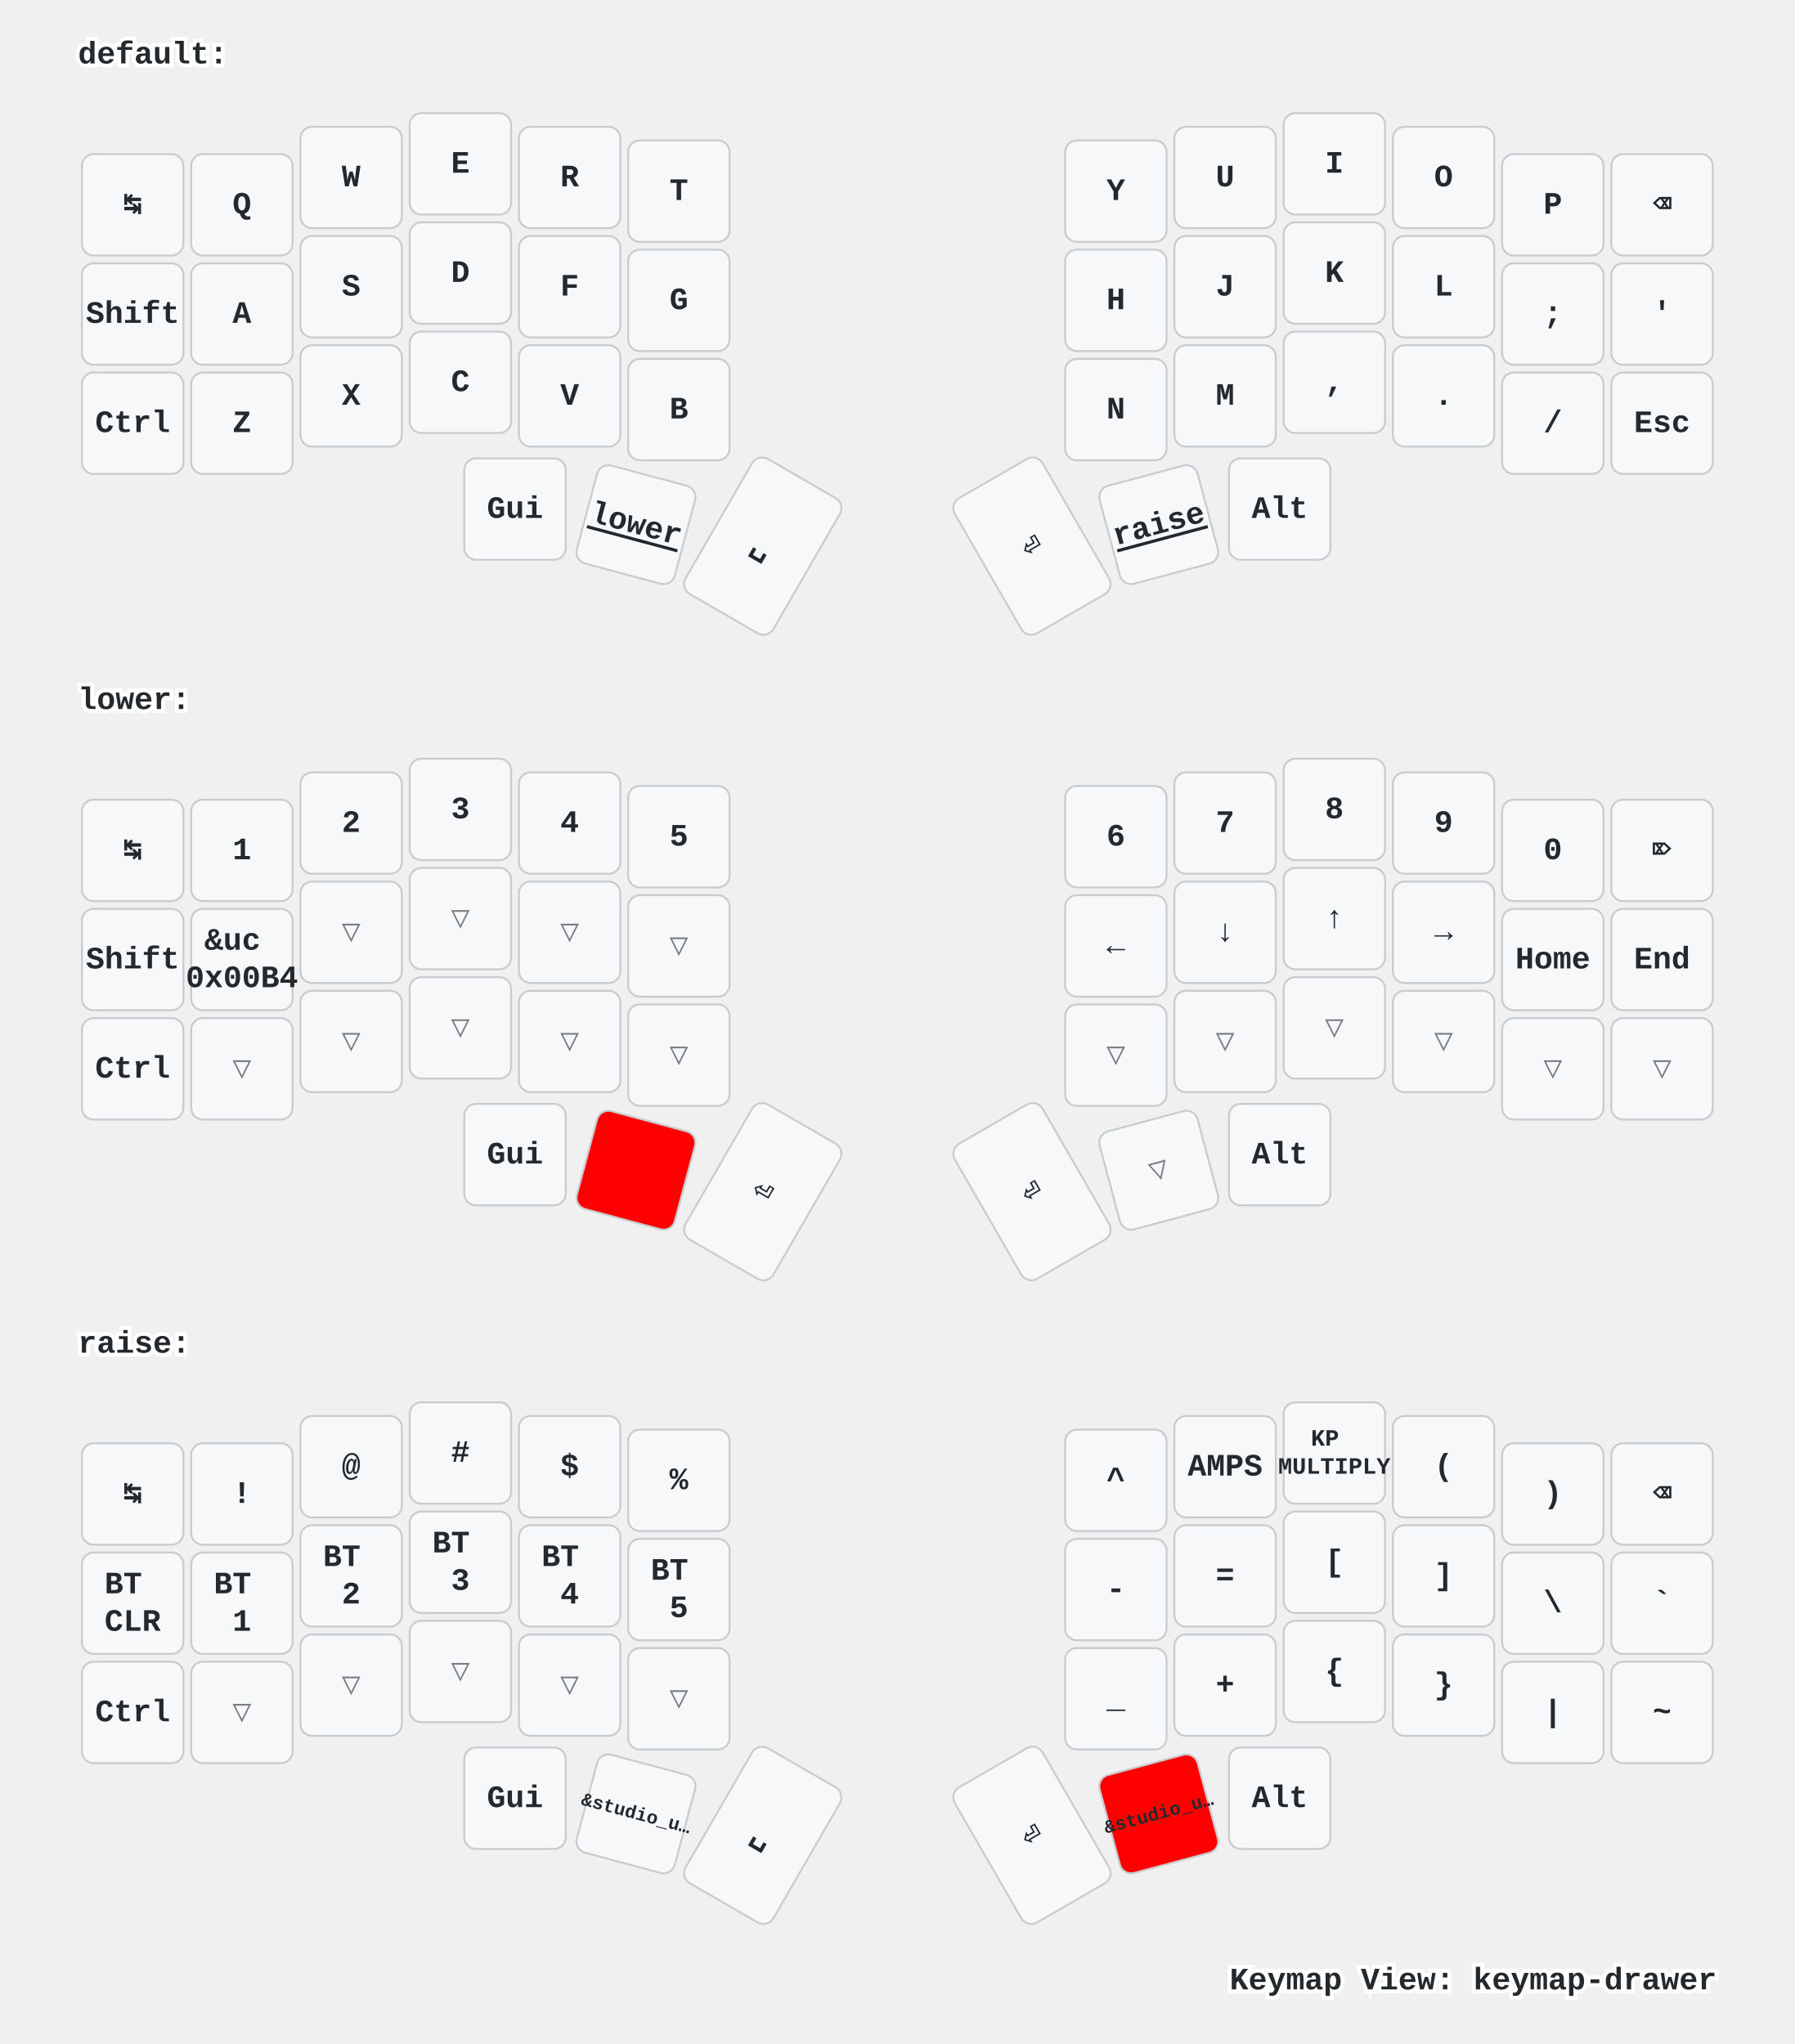
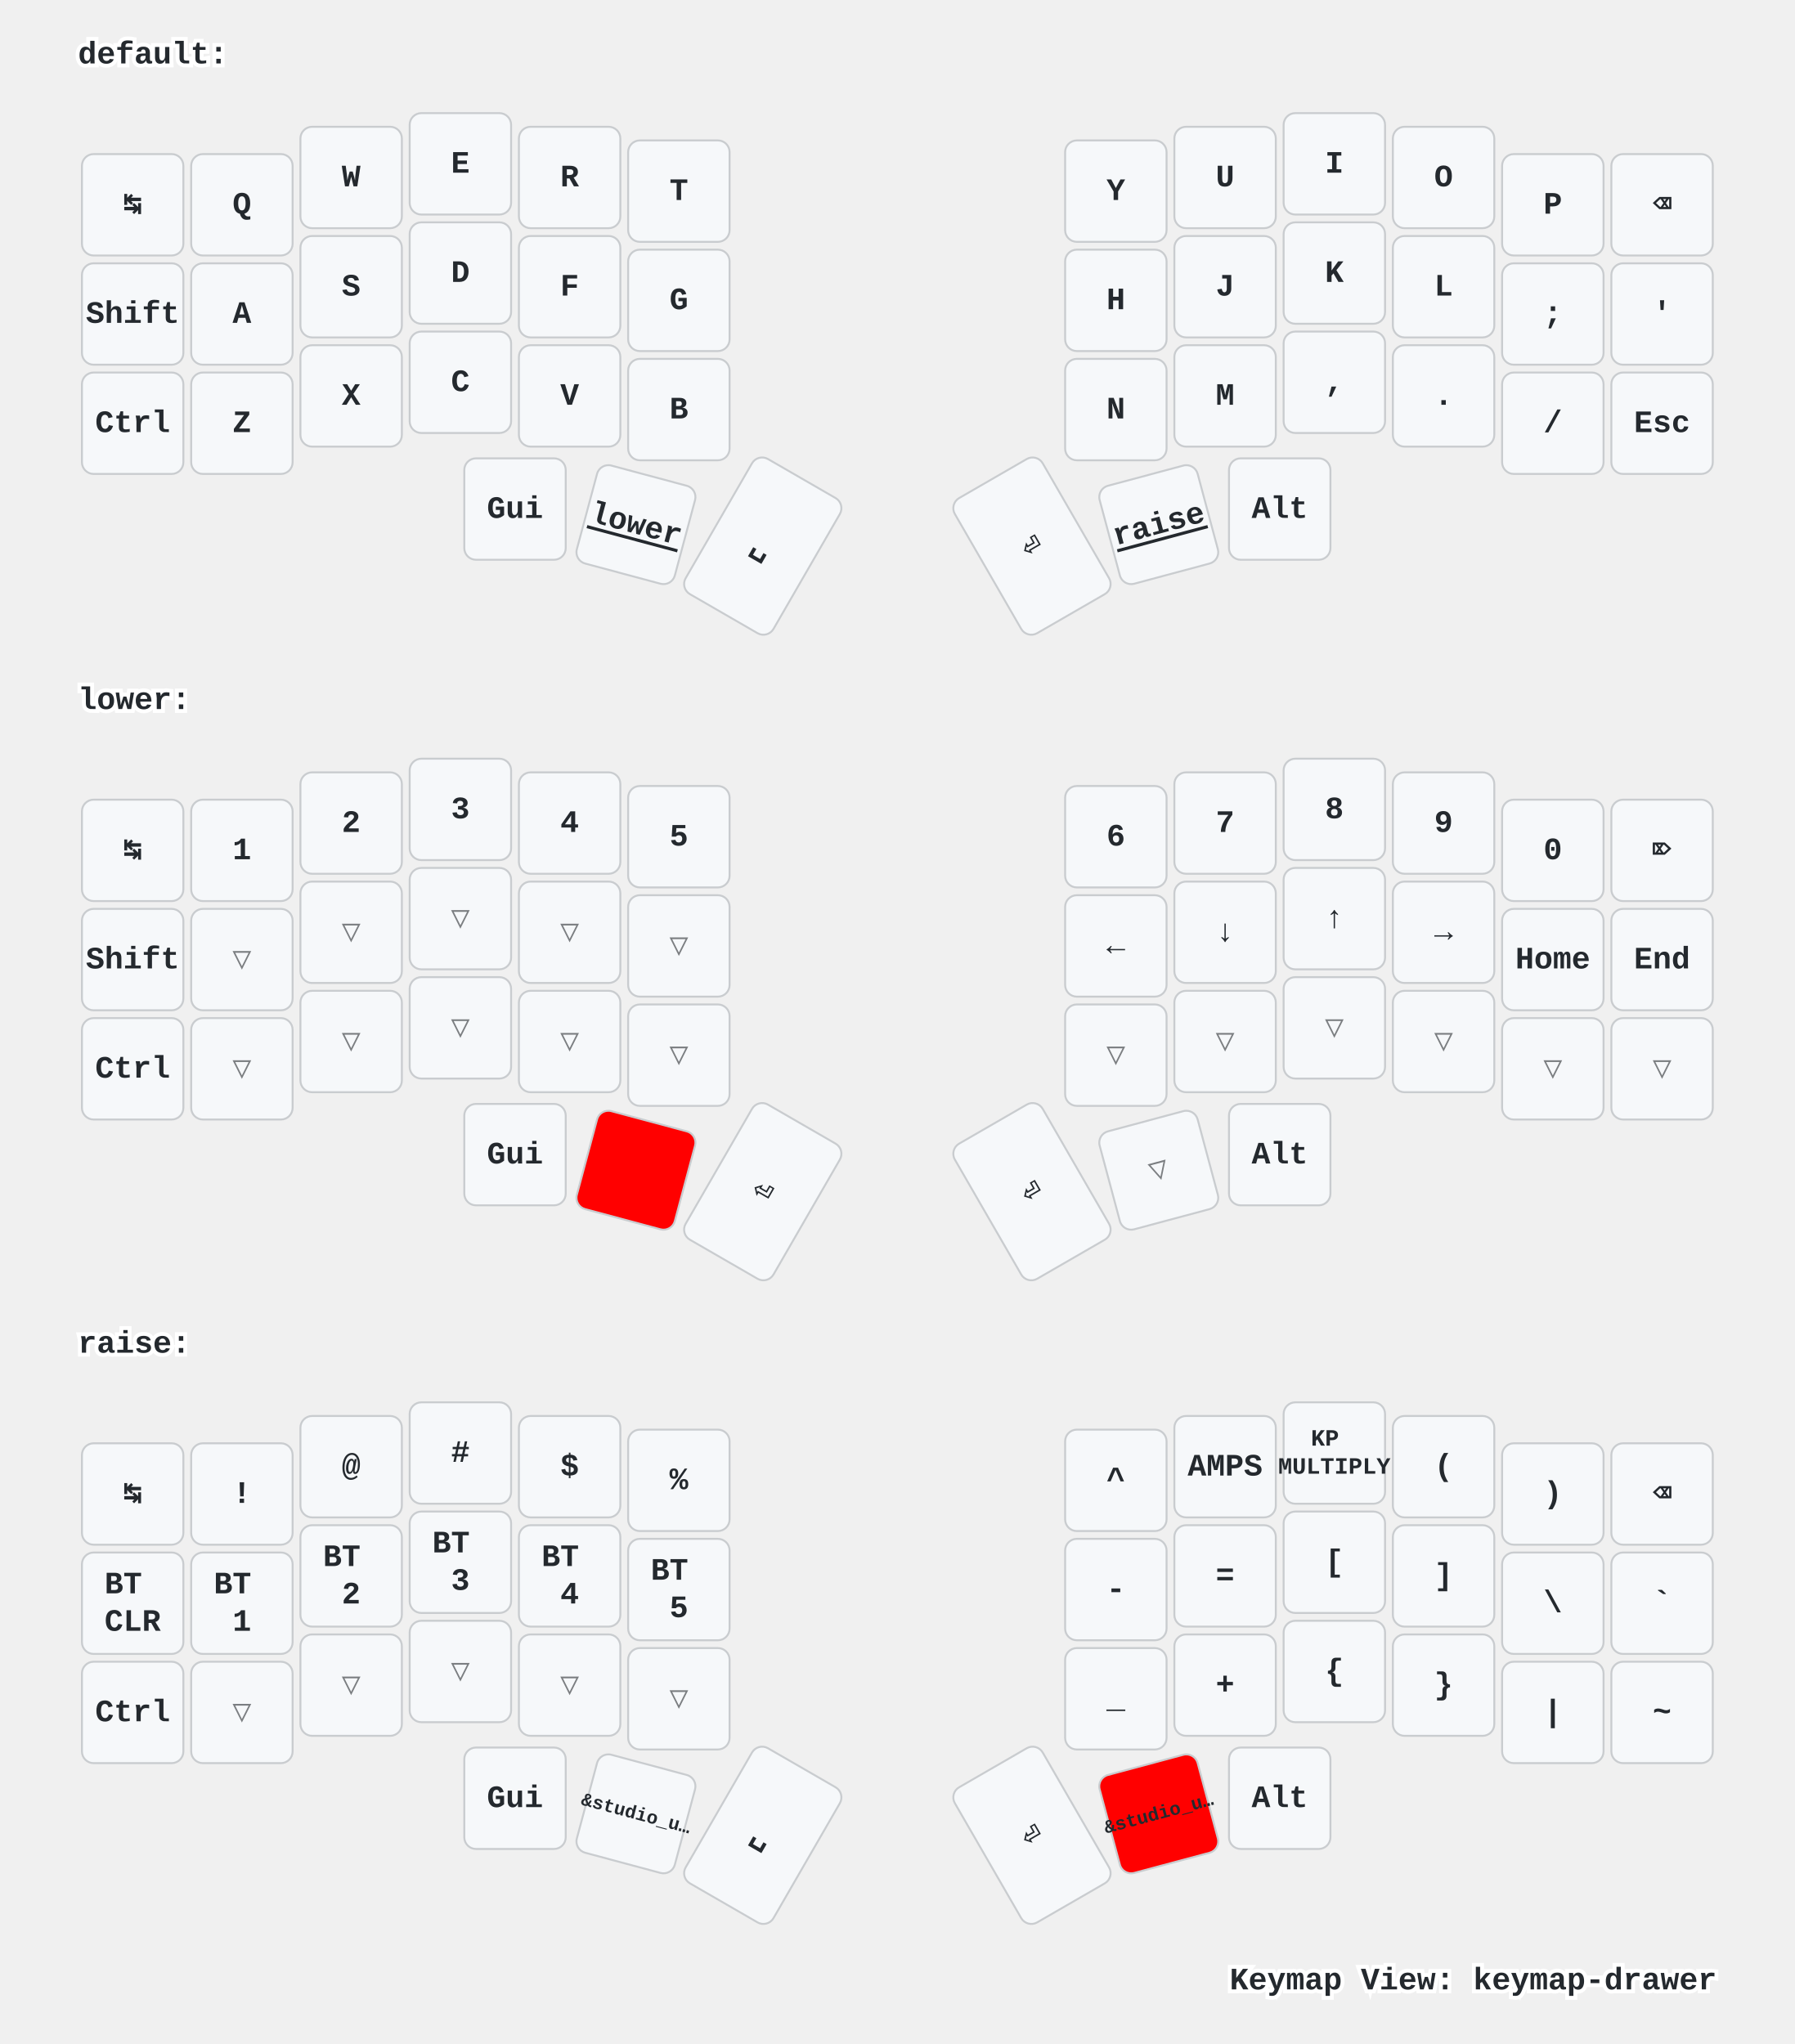
<svg xmlns="http://www.w3.org/2000/svg" width="920" height="1048" viewBox="0 0 920 1048" class="keymap">
  <style>/* inherit to force styles through use tags */
svg path {
    fill: inherit;
}

/* font and background color specifications */
svg.keymap {
    font-family: SFMono-Regular,Consolas,Liberation Mono,Menlo,monospace;
    font-size: 14px;
    font-kerning: normal;
    text-rendering: optimizeLegibility;
    fill: #24292e;
}

/* default key styling */
rect.key {
    fill: #f6f8fa;
}

rect.key, rect.combo {
    stroke: #c9cccf;
    stroke-width: 1;
}

/* default key side styling, only used is draw_key_sides is set */
rect.side {
    filter: brightness(90%);
}

/* color accent for combo boxes */
rect.combo, rect.combo-separate {
    fill: #cdf;
}

/* color accent for held keys */
rect.held, rect.combo.held {
    fill: #fdd;
}

/* color accent for ghost (optional) keys */
rect.ghost, rect.combo.ghost {
    stroke-dasharray: 4, 4;
    stroke-width: 2;
}

text {
    text-anchor: middle;
    dominant-baseline: middle;
}

/* styling for layer labels */
text.label {
    font-weight: bold;
    text-anchor: start;
    stroke: white;
    stroke-width: 4;
    paint-order: stroke;
}

/* styling for optional footer */
text.footer {
    text-anchor: end;
    dominant-baseline: auto;
    stroke: white;
    stroke-width: 4;
    paint-order: stroke;
}

/* styling for combo tap, and key non-tap label text */
text.combo, text.hold, text.shifted, text.left, text.right {
    font-size: 11px;
}

text.hold {
    text-anchor: middle;
    dominant-baseline: auto;
}

text.shifted {
    text-anchor: middle;
    dominant-baseline: hanging;
}

text.left {
    text-anchor: start;
}

text.right {
    text-anchor: end;
}

text.layer-activator {
    text-decoration: underline;
}

/* styling for hold/shifted label text in combo box */
text.combo.hold, text.combo.shifted, text.combo.left, text.combo.right {
    font-size: 8px;
}

/* lighter symbol for transparent keys */
text.trans {
    fill: #7b7e81;
}

/* styling for combo dendrons */
path.combo {
    stroke-width: 1;
    stroke: gray;
    fill: none;
}

/* Start Tabler Icons Cleanup */
/* cannot use height/width with glyphs */
.icon-tabler &gt; path {
    fill: inherit;
    stroke: inherit;
    stroke-width: 2;
}
/* hide tabler's default box */
.icon-tabler &gt; path[stroke="none"][fill="none"] {
    visibility: hidden;
}
/* End Tabler Icons Cleanup */

/* For default sytles, see https://github.com/caksoylar/keymap-drawer/blob/main/keymap_drawer/config.py#L85 */

svg.keymap {
  font-family: Ubuntu Mono, Inconsolata, Consolas, Liberation Mono, Menlo, monospace;
  font-size: 16px;
  font-weight: bold;
  text-rendering: optimizeLegibility;
}

/* Color accent for held keys
red = #f00
green = #0f0
blue = #00f
yellow = #ff0
cyan = #0ff
magenta = #f0f
white = #fff
black = #000
grey = #888
light grey = #ccc
#ffc
*/
rect.held, rect.combo.held {
    fill: #f00;
}

/* Technique borrowed and extended from https://github.com/englmaxi/zmk-config/blob/master/keymap-drawer/config.yaml */
.sym_sub_text.tap {
  translate: -5px 2px;
  font-size: 20px;
}
.sym_sub_text.shifted {
  translate: 10px 13px;
  font-size: 10px;
  opacity: 1.0;
}
.combo.sym_sub_text.tap {
  translate: -1px 1px;
}
.combo.sym_sub_text.shifted {
  translate: 7px 5px;
  font-size: 10px;
  opacity: 1.0;
}

/* Toggle */
.toggle.shifted {
  translate: -10px 12px;
}

.toggle.hold {
  translate: 13px -23px;
}

/* Variant for tap-dances */
.tap_dance.tap {
  translate: -7px 0px;
  font-size: 12px;
}
.tap_dance.shifted {
  translate: 7px 17px;
  font-size: 12px;
  opacity: 1.0;
}

/* Variant for symbol next to symbol */
.sym_by_sym.tap {
  translate: -6px 0px;
}
.sym_by_sym.shifted {
  translate: 10px 12px;
  opacity: 1.0;
}

.combo.sym_by_sym.tap {
  translate: -35px 0px;
}
.combo.sym_by_sym.shifted {
  translate: 35px 20px;
  opacity: 1.0;
}

.combo.sym_by_sym.hold {
  visibility: hidden;
}

/* hide hold box for combo sym_by_sym */
.combo.sym_by_sym.hold &gt; path[stroke="none"][fill="none"] {
  visibility: hidden;
}
</style>
  <g transform="translate(40, 0)" class="layer-default">
    <text x="0" y="28" class="label" id="default">default:</text>
    <g transform="translate(0, 56)">
      <g transform="translate(28, 49)" class="key keypos-0">
        <rect rx="6" ry="6" x="-26" y="-26" width="52" height="52" class="key" />
        <text x="0" y="0" class="key tap">↹</text>
      </g>
      <g transform="translate(84, 49)" class="key keypos-1">
        <rect rx="6" ry="6" x="-26" y="-26" width="52" height="52" class="key" />
        <text x="0" y="0" class="key tap">Q</text>
      </g>
      <g transform="translate(140, 35)" class="key keypos-2">
        <rect rx="6" ry="6" x="-26" y="-26" width="52" height="52" class="key" />
        <text x="0" y="0" class="key tap">W</text>
      </g>
      <g transform="translate(196, 28)" class="key keypos-3">
        <rect rx="6" ry="6" x="-26" y="-26" width="52" height="52" class="key" />
        <text x="0" y="0" class="key tap">E</text>
      </g>
      <g transform="translate(252, 35)" class="key keypos-4">
        <rect rx="6" ry="6" x="-26" y="-26" width="52" height="52" class="key" />
        <text x="0" y="0" class="key tap">R</text>
      </g>
      <g transform="translate(308, 42)" class="key keypos-5">
        <rect rx="6" ry="6" x="-26" y="-26" width="52" height="52" class="key" />
        <text x="0" y="0" class="key tap">T</text>
      </g>
      <g transform="translate(532, 42)" class="key keypos-6">
        <rect rx="6" ry="6" x="-26" y="-26" width="52" height="52" class="key" />
        <text x="0" y="0" class="key tap">Y</text>
      </g>
      <g transform="translate(588, 35)" class="key keypos-7">
        <rect rx="6" ry="6" x="-26" y="-26" width="52" height="52" class="key" />
        <text x="0" y="0" class="key tap">U</text>
      </g>
      <g transform="translate(644, 28)" class="key keypos-8">
        <rect rx="6" ry="6" x="-26" y="-26" width="52" height="52" class="key" />
        <text x="0" y="0" class="key tap">I</text>
      </g>
      <g transform="translate(700, 35)" class="key keypos-9">
        <rect rx="6" ry="6" x="-26" y="-26" width="52" height="52" class="key" />
        <text x="0" y="0" class="key tap">O</text>
      </g>
      <g transform="translate(756, 49)" class="key keypos-10">
        <rect rx="6" ry="6" x="-26" y="-26" width="52" height="52" class="key" />
        <text x="0" y="0" class="key tap">P</text>
      </g>
      <g transform="translate(812, 49)" class="key keypos-11">
        <rect rx="6" ry="6" x="-26" y="-26" width="52" height="52" class="key" />
        <text x="0" y="0" class="key tap">⌫</text>
      </g>
      <g transform="translate(28, 105)" class="key keypos-12">
        <rect rx="6" ry="6" x="-26" y="-26" width="52" height="52" class="key" />
        <text x="0" y="0" class="key tap">Shift</text>
      </g>
      <g transform="translate(84, 105)" class="key keypos-13">
        <rect rx="6" ry="6" x="-26" y="-26" width="52" height="52" class="key" />
        <text x="0" y="0" class="key tap">A</text>
      </g>
      <g transform="translate(140, 91)" class="key keypos-14">
        <rect rx="6" ry="6" x="-26" y="-26" width="52" height="52" class="key" />
        <text x="0" y="0" class="key tap">S</text>
      </g>
      <g transform="translate(196, 84)" class="key keypos-15">
        <rect rx="6" ry="6" x="-26" y="-26" width="52" height="52" class="key" />
        <text x="0" y="0" class="key tap">D</text>
      </g>
      <g transform="translate(252, 91)" class="key keypos-16">
        <rect rx="6" ry="6" x="-26" y="-26" width="52" height="52" class="key" />
        <text x="0" y="0" class="key tap">F</text>
      </g>
      <g transform="translate(308, 98)" class="key keypos-17">
        <rect rx="6" ry="6" x="-26" y="-26" width="52" height="52" class="key" />
        <text x="0" y="0" class="key tap">G</text>
      </g>
      <g transform="translate(532, 98)" class="key keypos-18">
        <rect rx="6" ry="6" x="-26" y="-26" width="52" height="52" class="key" />
        <text x="0" y="0" class="key tap">H</text>
      </g>
      <g transform="translate(588, 91)" class="key keypos-19">
        <rect rx="6" ry="6" x="-26" y="-26" width="52" height="52" class="key" />
        <text x="0" y="0" class="key tap">J</text>
      </g>
      <g transform="translate(644, 84)" class="key keypos-20">
        <rect rx="6" ry="6" x="-26" y="-26" width="52" height="52" class="key" />
        <text x="0" y="0" class="key tap">K</text>
      </g>
      <g transform="translate(700, 91)" class="key keypos-21">
        <rect rx="6" ry="6" x="-26" y="-26" width="52" height="52" class="key" />
        <text x="0" y="0" class="key tap">L</text>
      </g>
      <g transform="translate(756, 105)" class="key keypos-22">
        <rect rx="6" ry="6" x="-26" y="-26" width="52" height="52" class="key" />
        <text x="0" y="0" class="key tap">;</text>
      </g>
      <g transform="translate(812, 105)" class="key keypos-23">
        <rect rx="6" ry="6" x="-26" y="-26" width="52" height="52" class="key" />
        <text x="0" y="0" class="key tap">'</text>
      </g>
      <g transform="translate(28, 161)" class="key keypos-24">
        <rect rx="6" ry="6" x="-26" y="-26" width="52" height="52" class="key" />
        <text x="0" y="0" class="key tap">Ctrl</text>
      </g>
      <g transform="translate(84, 161)" class="key keypos-25">
        <rect rx="6" ry="6" x="-26" y="-26" width="52" height="52" class="key" />
        <text x="0" y="0" class="key tap">Z</text>
      </g>
      <g transform="translate(140, 147)" class="key keypos-26">
        <rect rx="6" ry="6" x="-26" y="-26" width="52" height="52" class="key" />
        <text x="0" y="0" class="key tap">X</text>
      </g>
      <g transform="translate(196, 140)" class="key keypos-27">
        <rect rx="6" ry="6" x="-26" y="-26" width="52" height="52" class="key" />
        <text x="0" y="0" class="key tap">C</text>
      </g>
      <g transform="translate(252, 147)" class="key keypos-28">
        <rect rx="6" ry="6" x="-26" y="-26" width="52" height="52" class="key" />
        <text x="0" y="0" class="key tap">V</text>
      </g>
      <g transform="translate(308, 154)" class="key keypos-29">
        <rect rx="6" ry="6" x="-26" y="-26" width="52" height="52" class="key" />
        <text x="0" y="0" class="key tap">B</text>
      </g>
      <g transform="translate(532, 154)" class="key keypos-30">
        <rect rx="6" ry="6" x="-26" y="-26" width="52" height="52" class="key" />
        <text x="0" y="0" class="key tap">N</text>
      </g>
      <g transform="translate(588, 147)" class="key keypos-31">
        <rect rx="6" ry="6" x="-26" y="-26" width="52" height="52" class="key" />
        <text x="0" y="0" class="key tap">M</text>
      </g>
      <g transform="translate(644, 140)" class="key keypos-32">
        <rect rx="6" ry="6" x="-26" y="-26" width="52" height="52" class="key" />
        <text x="0" y="0" class="key tap">,</text>
      </g>
      <g transform="translate(700, 147)" class="key keypos-33">
        <rect rx="6" ry="6" x="-26" y="-26" width="52" height="52" class="key" />
        <text x="0" y="0" class="key tap">.</text>
      </g>
      <g transform="translate(756, 161)" class="key keypos-34">
        <rect rx="6" ry="6" x="-26" y="-26" width="52" height="52" class="key" />
        <text x="0" y="0" class="key tap">/</text>
      </g>
      <g transform="translate(812, 161)" class="key keypos-35">
        <rect rx="6" ry="6" x="-26" y="-26" width="52" height="52" class="key" />
        <text x="0" y="0" class="key tap">Esc</text>
      </g>
      <g transform="translate(224, 205)" class="key keypos-36">
        <rect rx="6" ry="6" x="-26" y="-26" width="52" height="52" class="key" />
        <text x="0" y="0" class="key tap">Gui</text>
      </g>
      <g transform="translate(286, 213) rotate(15.0)" class="key keypos-37">
        <rect rx="6" ry="6" x="-26" y="-26" width="52" height="52" class="key" />
        <a href="#lower">
          <text x="0" y="0" class="key tap layer-activator">lower</text>
        </a>
      </g>
      <g transform="translate(351, 224) rotate(30.0)" class="key keypos-38">
        <rect rx="6" ry="6" x="-26" y="-40" width="52" height="80" class="key" />
        <text x="0" y="0" class="key tap">␣</text>
      </g>
      <g transform="translate(489, 224) rotate(-30.0)" class="key keypos-39">
        <rect rx="6" ry="6" x="-26" y="-40" width="52" height="80" class="key" />
        <text x="0" y="0" class="key tap">⏎</text>
      </g>
      <g transform="translate(554, 213) rotate(-15.0)" class="key keypos-40">
        <rect rx="6" ry="6" x="-26" y="-26" width="52" height="52" class="key" />
        <a href="#raise">
          <text x="0" y="0" class="key tap layer-activator">raise</text>
        </a>
      </g>
      <g transform="translate(616, 205)" class="key keypos-41">
        <rect rx="6" ry="6" x="-26" y="-26" width="52" height="52" class="key" />
        <text x="0" y="0" class="key tap">Alt</text>
      </g>
    </g>
  </g>
  <g transform="translate(40, 331)" class="layer-lower">
    <text x="0" y="28" class="label" id="lower">lower:</text>
    <g transform="translate(0, 56)">
      <g transform="translate(28, 49)" class="key keypos-0">
        <rect rx="6" ry="6" x="-26" y="-26" width="52" height="52" class="key" />
        <text x="0" y="0" class="key tap">↹</text>
      </g>
      <g transform="translate(84, 49)" class="key keypos-1">
        <rect rx="6" ry="6" x="-26" y="-26" width="52" height="52" class="key" />
        <text x="0" y="0" class="key tap">1</text>
      </g>
      <g transform="translate(140, 35)" class="key keypos-2">
        <rect rx="6" ry="6" x="-26" y="-26" width="52" height="52" class="key" />
        <text x="0" y="0" class="key tap">2</text>
      </g>
      <g transform="translate(196, 28)" class="key keypos-3">
        <rect rx="6" ry="6" x="-26" y="-26" width="52" height="52" class="key" />
        <text x="0" y="0" class="key tap">3</text>
      </g>
      <g transform="translate(252, 35)" class="key keypos-4">
        <rect rx="6" ry="6" x="-26" y="-26" width="52" height="52" class="key" />
        <text x="0" y="0" class="key tap">4</text>
      </g>
      <g transform="translate(308, 42)" class="key keypos-5">
        <rect rx="6" ry="6" x="-26" y="-26" width="52" height="52" class="key" />
        <text x="0" y="0" class="key tap">5</text>
      </g>
      <g transform="translate(532, 42)" class="key keypos-6">
        <rect rx="6" ry="6" x="-26" y="-26" width="52" height="52" class="key" />
        <text x="0" y="0" class="key tap">6</text>
      </g>
      <g transform="translate(588, 35)" class="key keypos-7">
        <rect rx="6" ry="6" x="-26" y="-26" width="52" height="52" class="key" />
        <text x="0" y="0" class="key tap">7</text>
      </g>
      <g transform="translate(644, 28)" class="key keypos-8">
        <rect rx="6" ry="6" x="-26" y="-26" width="52" height="52" class="key" />
        <text x="0" y="0" class="key tap">8</text>
      </g>
      <g transform="translate(700, 35)" class="key keypos-9">
        <rect rx="6" ry="6" x="-26" y="-26" width="52" height="52" class="key" />
        <text x="0" y="0" class="key tap">9</text>
      </g>
      <g transform="translate(756, 49)" class="key keypos-10">
        <rect rx="6" ry="6" x="-26" y="-26" width="52" height="52" class="key" />
        <text x="0" y="0" class="key tap">0</text>
      </g>
      <g transform="translate(812, 49)" class="key keypos-11">
        <rect rx="6" ry="6" x="-26" y="-26" width="52" height="52" class="key" />
        <text x="0" y="0" class="key tap">⌦</text>
      </g>
      <g transform="translate(28, 105)" class="key keypos-12">
        <rect rx="6" ry="6" x="-26" y="-26" width="52" height="52" class="key" />
        <text x="0" y="0" class="key tap">Shift</text>
      </g>
-       <g transform="translate(84, 105)" class="key keypos-13">
-         <rect rx="6" ry="6" x="-26" y="-26" width="52" height="52" class="key" />
-         <text x="0" y="0" class="key tap">
-           <tspan x="0" dy="-0.6em">&amp;uc</tspan>
-           <tspan x="0" dy="1.2em">0x00B4</tspan>
-         </text>
+       <g transform="translate(84, 105)" class="key trans keypos-13">
+         <rect rx="6" ry="6" x="-26" y="-26" width="52" height="52" class="key trans" />
+         <text x="0" y="0" class="key trans tap">▽</text>
      </g>
      <g transform="translate(140, 91)" class="key trans keypos-14">
        <rect rx="6" ry="6" x="-26" y="-26" width="52" height="52" class="key trans" />
        <text x="0" y="0" class="key trans tap">▽</text>
      </g>
      <g transform="translate(196, 84)" class="key trans keypos-15">
        <rect rx="6" ry="6" x="-26" y="-26" width="52" height="52" class="key trans" />
        <text x="0" y="0" class="key trans tap">▽</text>
      </g>
      <g transform="translate(252, 91)" class="key trans keypos-16">
        <rect rx="6" ry="6" x="-26" y="-26" width="52" height="52" class="key trans" />
        <text x="0" y="0" class="key trans tap">▽</text>
      </g>
      <g transform="translate(308, 98)" class="key trans keypos-17">
        <rect rx="6" ry="6" x="-26" y="-26" width="52" height="52" class="key trans" />
        <text x="0" y="0" class="key trans tap">▽</text>
      </g>
      <g transform="translate(532, 98)" class="key keypos-18">
        <rect rx="6" ry="6" x="-26" y="-26" width="52" height="52" class="key" />
        <text x="0" y="0" class="key tap">←</text>
      </g>
      <g transform="translate(588, 91)" class="key keypos-19">
        <rect rx="6" ry="6" x="-26" y="-26" width="52" height="52" class="key" />
        <text x="0" y="0" class="key tap">↓</text>
      </g>
      <g transform="translate(644, 84)" class="key keypos-20">
        <rect rx="6" ry="6" x="-26" y="-26" width="52" height="52" class="key" />
        <text x="0" y="0" class="key tap">↑</text>
      </g>
      <g transform="translate(700, 91)" class="key keypos-21">
        <rect rx="6" ry="6" x="-26" y="-26" width="52" height="52" class="key" />
        <text x="0" y="0" class="key tap">→</text>
      </g>
      <g transform="translate(756, 105)" class="key keypos-22">
        <rect rx="6" ry="6" x="-26" y="-26" width="52" height="52" class="key" />
        <text x="0" y="0" class="key tap">Home</text>
      </g>
      <g transform="translate(812, 105)" class="key keypos-23">
        <rect rx="6" ry="6" x="-26" y="-26" width="52" height="52" class="key" />
        <text x="0" y="0" class="key tap">End</text>
      </g>
      <g transform="translate(28, 161)" class="key keypos-24">
        <rect rx="6" ry="6" x="-26" y="-26" width="52" height="52" class="key" />
        <text x="0" y="0" class="key tap">Ctrl</text>
      </g>
      <g transform="translate(84, 161)" class="key trans keypos-25">
        <rect rx="6" ry="6" x="-26" y="-26" width="52" height="52" class="key trans" />
        <text x="0" y="0" class="key trans tap">▽</text>
      </g>
      <g transform="translate(140, 147)" class="key trans keypos-26">
        <rect rx="6" ry="6" x="-26" y="-26" width="52" height="52" class="key trans" />
        <text x="0" y="0" class="key trans tap">▽</text>
      </g>
      <g transform="translate(196, 140)" class="key trans keypos-27">
        <rect rx="6" ry="6" x="-26" y="-26" width="52" height="52" class="key trans" />
        <text x="0" y="0" class="key trans tap">▽</text>
      </g>
      <g transform="translate(252, 147)" class="key trans keypos-28">
        <rect rx="6" ry="6" x="-26" y="-26" width="52" height="52" class="key trans" />
        <text x="0" y="0" class="key trans tap">▽</text>
      </g>
      <g transform="translate(308, 154)" class="key trans keypos-29">
        <rect rx="6" ry="6" x="-26" y="-26" width="52" height="52" class="key trans" />
        <text x="0" y="0" class="key trans tap">▽</text>
      </g>
      <g transform="translate(532, 154)" class="key trans keypos-30">
        <rect rx="6" ry="6" x="-26" y="-26" width="52" height="52" class="key trans" />
        <text x="0" y="0" class="key trans tap">▽</text>
      </g>
      <g transform="translate(588, 147)" class="key trans keypos-31">
        <rect rx="6" ry="6" x="-26" y="-26" width="52" height="52" class="key trans" />
        <text x="0" y="0" class="key trans tap">▽</text>
      </g>
      <g transform="translate(644, 140)" class="key trans keypos-32">
        <rect rx="6" ry="6" x="-26" y="-26" width="52" height="52" class="key trans" />
        <text x="0" y="0" class="key trans tap">▽</text>
      </g>
      <g transform="translate(700, 147)" class="key trans keypos-33">
        <rect rx="6" ry="6" x="-26" y="-26" width="52" height="52" class="key trans" />
        <text x="0" y="0" class="key trans tap">▽</text>
      </g>
      <g transform="translate(756, 161)" class="key trans keypos-34">
        <rect rx="6" ry="6" x="-26" y="-26" width="52" height="52" class="key trans" />
        <text x="0" y="0" class="key trans tap">▽</text>
      </g>
      <g transform="translate(812, 161)" class="key trans keypos-35">
        <rect rx="6" ry="6" x="-26" y="-26" width="52" height="52" class="key trans" />
        <text x="0" y="0" class="key trans tap">▽</text>
      </g>
      <g transform="translate(224, 205)" class="key keypos-36">
        <rect rx="6" ry="6" x="-26" y="-26" width="52" height="52" class="key" />
        <text x="0" y="0" class="key tap">Gui</text>
      </g>
      <g transform="translate(286, 213) rotate(15.0)" class="key held keypos-37">
        <rect rx="6" ry="6" x="-26" y="-26" width="52" height="52" class="key held" />
      </g>
      <g transform="translate(351, 224) rotate(30.0)" class="key keypos-38">
        <rect rx="6" ry="6" x="-26" y="-40" width="52" height="80" class="key" />
        <text x="0" y="0" class="key tap">⏎</text>
      </g>
      <g transform="translate(489, 224) rotate(-30.0)" class="key keypos-39">
        <rect rx="6" ry="6" x="-26" y="-40" width="52" height="80" class="key" />
        <text x="0" y="0" class="key tap">⏎</text>
      </g>
      <g transform="translate(554, 213) rotate(-15.0)" class="key trans keypos-40">
        <rect rx="6" ry="6" x="-26" y="-26" width="52" height="52" class="key trans" />
        <text x="0" y="0" class="key trans tap">▽</text>
      </g>
      <g transform="translate(616, 205)" class="key keypos-41">
        <rect rx="6" ry="6" x="-26" y="-26" width="52" height="52" class="key" />
        <text x="0" y="0" class="key tap">Alt</text>
      </g>
    </g>
  </g>
  <g transform="translate(40, 661)" class="layer-raise">
    <text x="0" y="28" class="label" id="raise">raise:</text>
    <g transform="translate(0, 56)">
      <g transform="translate(28, 49)" class="key keypos-0">
        <rect rx="6" ry="6" x="-26" y="-26" width="52" height="52" class="key" />
        <text x="0" y="0" class="key tap">↹</text>
      </g>
      <g transform="translate(84, 49)" class="key keypos-1">
        <rect rx="6" ry="6" x="-26" y="-26" width="52" height="52" class="key" />
        <text x="0" y="0" class="key tap">!</text>
      </g>
      <g transform="translate(140, 35)" class="key keypos-2">
        <rect rx="6" ry="6" x="-26" y="-26" width="52" height="52" class="key" />
        <text x="0" y="0" class="key tap">@</text>
      </g>
      <g transform="translate(196, 28)" class="key keypos-3">
        <rect rx="6" ry="6" x="-26" y="-26" width="52" height="52" class="key" />
        <text x="0" y="0" class="key tap">#</text>
      </g>
      <g transform="translate(252, 35)" class="key keypos-4">
        <rect rx="6" ry="6" x="-26" y="-26" width="52" height="52" class="key" />
        <text x="0" y="0" class="key tap">$</text>
      </g>
      <g transform="translate(308, 42)" class="key keypos-5">
        <rect rx="6" ry="6" x="-26" y="-26" width="52" height="52" class="key" />
        <text x="0" y="0" class="key tap">%</text>
      </g>
      <g transform="translate(532, 42)" class="key keypos-6">
        <rect rx="6" ry="6" x="-26" y="-26" width="52" height="52" class="key" />
        <text x="0" y="0" class="key tap">^</text>
      </g>
      <g transform="translate(588, 35)" class="key keypos-7">
        <rect rx="6" ry="6" x="-26" y="-26" width="52" height="52" class="key" />
        <text x="0" y="0" class="key tap">AMPS</text>
      </g>
      <g transform="translate(644, 28)" class="key keypos-8">
        <rect rx="6" ry="6" x="-26" y="-26" width="52" height="52" class="key" />
        <text x="0" y="0" class="key tap">
          <tspan x="0" dy="-0.6em" style="font-size: 75%">KP</tspan>
          <tspan x="0" dy="1.2em" style="font-size: 75%">MULTIPLY</tspan>
        </text>
      </g>
      <g transform="translate(700, 35)" class="key keypos-9">
        <rect rx="6" ry="6" x="-26" y="-26" width="52" height="52" class="key" />
        <text x="0" y="0" class="key tap">(</text>
      </g>
      <g transform="translate(756, 49)" class="key keypos-10">
        <rect rx="6" ry="6" x="-26" y="-26" width="52" height="52" class="key" />
        <text x="0" y="0" class="key tap">)</text>
      </g>
      <g transform="translate(812, 49)" class="key keypos-11">
        <rect rx="6" ry="6" x="-26" y="-26" width="52" height="52" class="key" />
        <text x="0" y="0" class="key tap">⌫</text>
      </g>
      <g transform="translate(28, 105)" class="key keypos-12">
        <rect rx="6" ry="6" x="-26" y="-26" width="52" height="52" class="key" />
        <text x="0" y="0" class="key tap">
          <tspan x="0" dy="-0.6em">BT</tspan>
          <tspan x="0" dy="1.2em">CLR</tspan>
        </text>
      </g>
      <g transform="translate(84, 105)" class="key keypos-13">
        <rect rx="6" ry="6" x="-26" y="-26" width="52" height="52" class="key" />
        <text x="0" y="0" class="key tap">
          <tspan x="0" dy="-0.6em">BT</tspan>
          <tspan x="0" dy="1.2em">1</tspan>
        </text>
      </g>
      <g transform="translate(140, 91)" class="key keypos-14">
        <rect rx="6" ry="6" x="-26" y="-26" width="52" height="52" class="key" />
        <text x="0" y="0" class="key tap">
          <tspan x="0" dy="-0.6em">BT</tspan>
          <tspan x="0" dy="1.2em">2</tspan>
        </text>
      </g>
      <g transform="translate(196, 84)" class="key keypos-15">
        <rect rx="6" ry="6" x="-26" y="-26" width="52" height="52" class="key" />
        <text x="0" y="0" class="key tap">
          <tspan x="0" dy="-0.6em">BT</tspan>
          <tspan x="0" dy="1.2em">3</tspan>
        </text>
      </g>
      <g transform="translate(252, 91)" class="key keypos-16">
        <rect rx="6" ry="6" x="-26" y="-26" width="52" height="52" class="key" />
        <text x="0" y="0" class="key tap">
          <tspan x="0" dy="-0.6em">BT</tspan>
          <tspan x="0" dy="1.2em">4</tspan>
        </text>
      </g>
      <g transform="translate(308, 98)" class="key keypos-17">
        <rect rx="6" ry="6" x="-26" y="-26" width="52" height="52" class="key" />
        <text x="0" y="0" class="key tap">
          <tspan x="0" dy="-0.6em">BT</tspan>
          <tspan x="0" dy="1.2em">5</tspan>
        </text>
      </g>
      <g transform="translate(532, 98)" class="key keypos-18">
        <rect rx="6" ry="6" x="-26" y="-26" width="52" height="52" class="key" />
        <text x="0" y="0" class="key tap">-</text>
      </g>
      <g transform="translate(588, 91)" class="key keypos-19">
        <rect rx="6" ry="6" x="-26" y="-26" width="52" height="52" class="key" />
        <text x="0" y="0" class="key tap">=</text>
      </g>
      <g transform="translate(644, 84)" class="key keypos-20">
        <rect rx="6" ry="6" x="-26" y="-26" width="52" height="52" class="key" />
        <text x="0" y="0" class="key tap">[</text>
      </g>
      <g transform="translate(700, 91)" class="key keypos-21">
        <rect rx="6" ry="6" x="-26" y="-26" width="52" height="52" class="key" />
        <text x="0" y="0" class="key tap">]</text>
      </g>
      <g transform="translate(756, 105)" class="key keypos-22">
        <rect rx="6" ry="6" x="-26" y="-26" width="52" height="52" class="key" />
        <text x="0" y="0" class="key tap">\</text>
      </g>
      <g transform="translate(812, 105)" class="key keypos-23">
        <rect rx="6" ry="6" x="-26" y="-26" width="52" height="52" class="key" />
        <text x="0" y="0" class="key tap">`</text>
      </g>
      <g transform="translate(28, 161)" class="key keypos-24">
        <rect rx="6" ry="6" x="-26" y="-26" width="52" height="52" class="key" />
        <text x="0" y="0" class="key tap">Ctrl</text>
      </g>
      <g transform="translate(84, 161)" class="key trans keypos-25">
        <rect rx="6" ry="6" x="-26" y="-26" width="52" height="52" class="key trans" />
        <text x="0" y="0" class="key trans tap">▽</text>
      </g>
      <g transform="translate(140, 147)" class="key trans keypos-26">
        <rect rx="6" ry="6" x="-26" y="-26" width="52" height="52" class="key trans" />
        <text x="0" y="0" class="key trans tap">▽</text>
      </g>
      <g transform="translate(196, 140)" class="key trans keypos-27">
        <rect rx="6" ry="6" x="-26" y="-26" width="52" height="52" class="key trans" />
        <text x="0" y="0" class="key trans tap">▽</text>
      </g>
      <g transform="translate(252, 147)" class="key trans keypos-28">
        <rect rx="6" ry="6" x="-26" y="-26" width="52" height="52" class="key trans" />
        <text x="0" y="0" class="key trans tap">▽</text>
      </g>
      <g transform="translate(308, 154)" class="key trans keypos-29">
        <rect rx="6" ry="6" x="-26" y="-26" width="52" height="52" class="key trans" />
        <text x="0" y="0" class="key trans tap">▽</text>
      </g>
      <g transform="translate(532, 154)" class="key keypos-30">
        <rect rx="6" ry="6" x="-26" y="-26" width="52" height="52" class="key" />
        <text x="0" y="0" class="key tap">_</text>
      </g>
      <g transform="translate(588, 147)" class="key keypos-31">
        <rect rx="6" ry="6" x="-26" y="-26" width="52" height="52" class="key" />
        <text x="0" y="0" class="key tap">+</text>
      </g>
      <g transform="translate(644, 140)" class="key keypos-32">
        <rect rx="6" ry="6" x="-26" y="-26" width="52" height="52" class="key" />
        <text x="0" y="0" class="key tap">{</text>
      </g>
      <g transform="translate(700, 147)" class="key keypos-33">
        <rect rx="6" ry="6" x="-26" y="-26" width="52" height="52" class="key" />
        <text x="0" y="0" class="key tap">}</text>
      </g>
      <g transform="translate(756, 161)" class="key keypos-34">
        <rect rx="6" ry="6" x="-26" y="-26" width="52" height="52" class="key" />
        <text x="0" y="0" class="key tap">|</text>
      </g>
      <g transform="translate(812, 161)" class="key keypos-35">
        <rect rx="6" ry="6" x="-26" y="-26" width="52" height="52" class="key" />
        <text x="0" y="0" class="key tap">~</text>
      </g>
      <g transform="translate(224, 205)" class="key keypos-36">
        <rect rx="6" ry="6" x="-26" y="-26" width="52" height="52" class="key" />
        <text x="0" y="0" class="key tap">Gui</text>
      </g>
      <g transform="translate(286, 213) rotate(15.0)" class="key keypos-37">
        <rect rx="6" ry="6" x="-26" y="-26" width="52" height="52" class="key" />
        <text x="0" y="0" class="key tap">
          <tspan style="font-size: 60%">&amp;studio_u…</tspan>
        </text>
      </g>
      <g transform="translate(351, 224) rotate(30.0)" class="key keypos-38">
        <rect rx="6" ry="6" x="-26" y="-40" width="52" height="80" class="key" />
        <text x="0" y="0" class="key tap">␣</text>
      </g>
      <g transform="translate(489, 224) rotate(-30.0)" class="key keypos-39">
        <rect rx="6" ry="6" x="-26" y="-40" width="52" height="80" class="key" />
        <text x="0" y="0" class="key tap">⏎</text>
      </g>
      <g transform="translate(554, 213) rotate(-15.0)" class="key held keypos-40">
        <rect rx="6" ry="6" x="-26" y="-26" width="52" height="52" class="key held" />
        <text x="0" y="0" class="key held tap">
          <tspan style="font-size: 60%">&amp;studio_u…</tspan>
        </text>
      </g>
      <g transform="translate(616, 205)" class="key keypos-41">
        <rect rx="6" ry="6" x="-26" y="-26" width="52" height="52" class="key" />
        <text x="0" y="0" class="key tap">Alt</text>
      </g>
    </g>
  </g>
  <text x="880.0" y="1020.0" class="footer">Keymap View: <a href="https://github.com/caksoylar/keymap-drawer">keymap-drawer</a>
  </text>
</svg>
